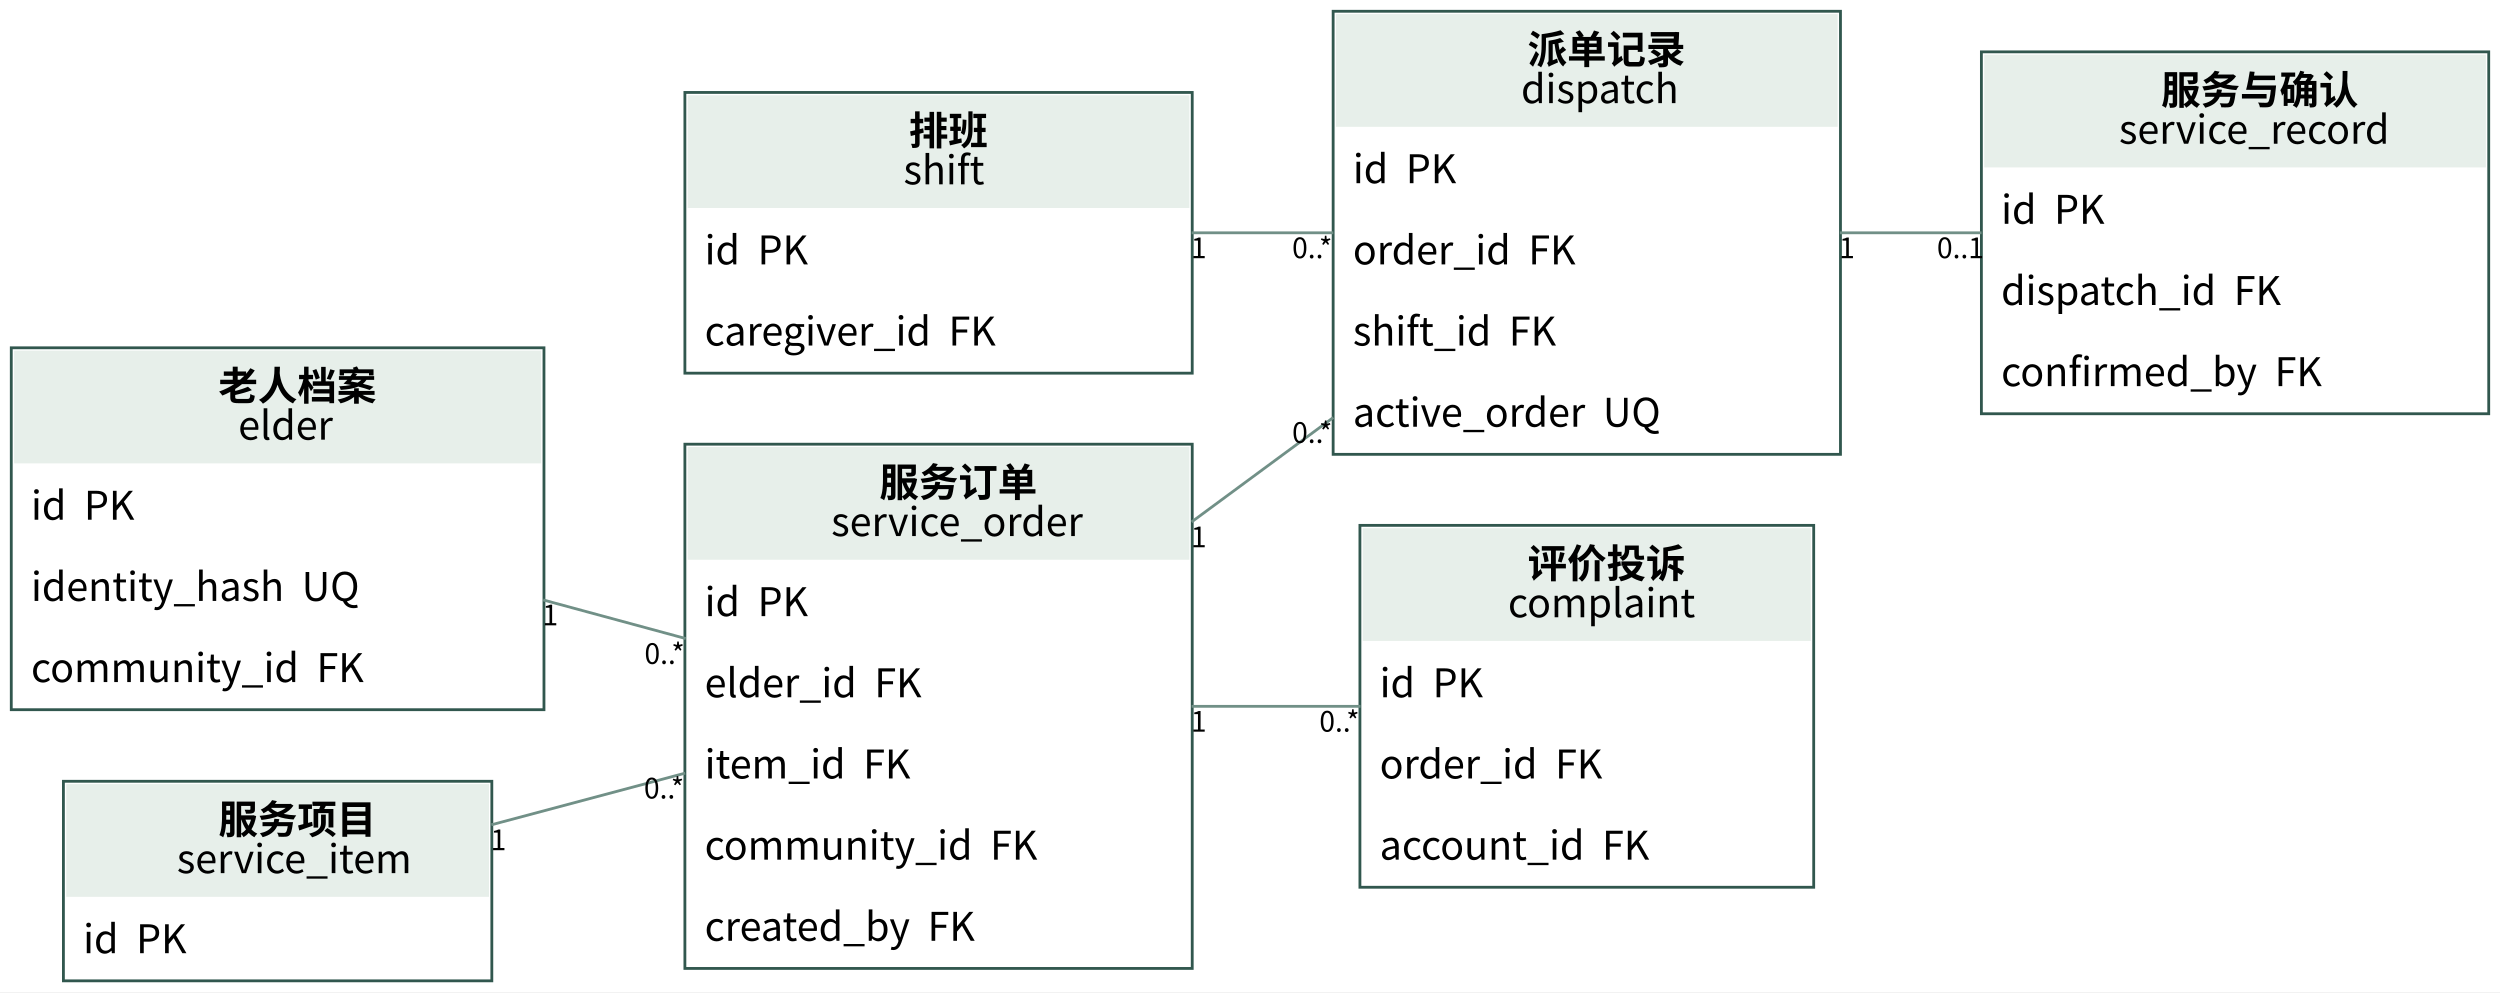
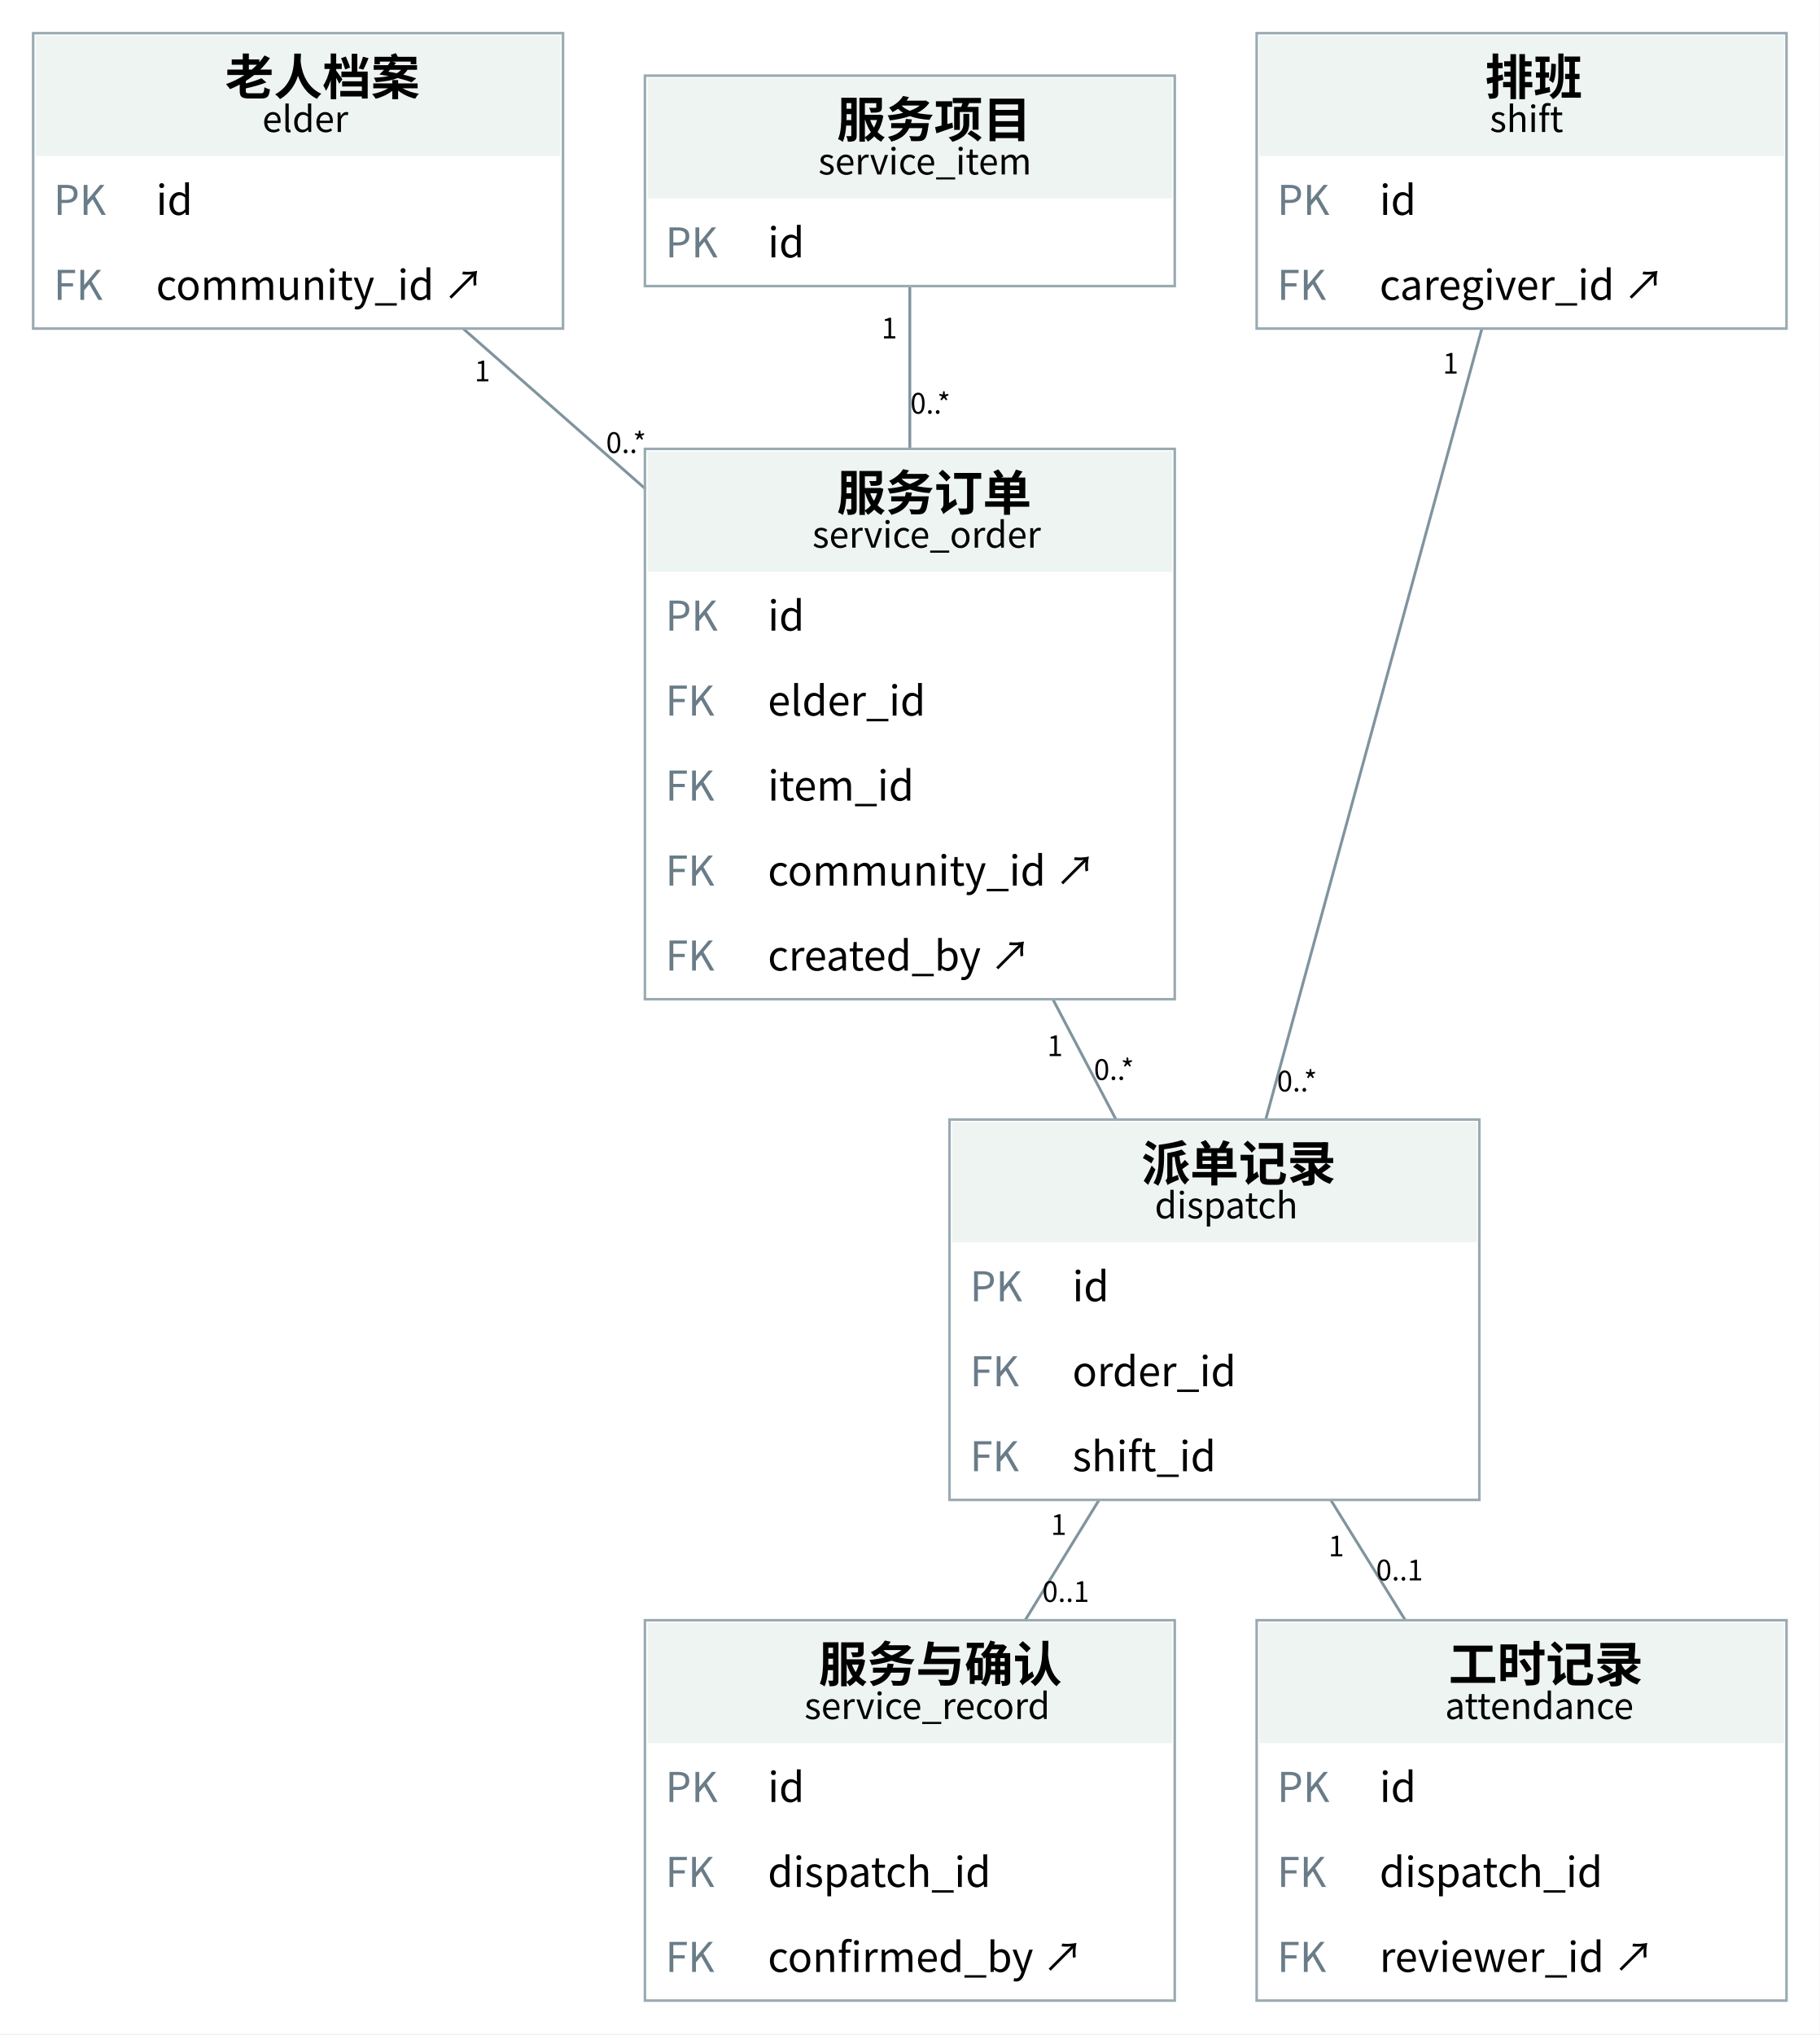
- <svg xmlns="http://www.w3.org/2000/svg" width="887pt" height="352pt" viewBox="0.00 0.00 887.00 352.00">
-   <g id="graph0" class="graph" transform="scale(1 1) rotate(0) translate(4 348)">
-     <polygon fill="white" stroke="none" points="-4,4 -4,-348 883,-348 883,4 -4,4" />
+ <svg xmlns="http://www.w3.org/2000/svg" width="711pt" height="795pt" viewBox="0.00 0.00 711.00 795.00">
+   <g id="graph0" class="graph" transform="scale(1 1) rotate(0) translate(12.96 781.56)">
+     <polygon fill="white" stroke="none" points="-12.96,12.96 -12.96,-781.56 697.96,-781.56 697.96,12.96 -12.96,12.96" />
+     <g id="edge4" class="edge">
+       <path fill="none" stroke="#80949e" stroke-width="1.1" d="M167.86,-653.29C189.85,-633.96 215.02,-611.82 239.28,-590.49" />
+       <text xml:space="preserve" text-anchor="middle" x="231.65" y="-604.59" font-family="Noto Sans CJK SC" font-size="11.00">0..*</text>
+       <text xml:space="preserve" text-anchor="middle" x="175.49" y="-632.59" font-family="Noto Sans CJK SC" font-size="11.00">1</text>
+     </g>
+     <g id="edge5" class="edge">
+       <path fill="none" stroke="#80949e" stroke-width="1.1" d="M342.5,-669.87C342.5,-651.52 342.5,-628.82 342.5,-606.04" />
+       <text xml:space="preserve" text-anchor="middle" x="350.53" y="-619.96" font-family="Noto Sans CJK SC" font-size="11.00">0..*</text>
+       <text xml:space="preserve" text-anchor="middle" x="334.47" y="-649.35" font-family="Noto Sans CJK SC" font-size="11.00">1</text>
+     </g>
+     <g id="edge2" class="edge">
+       <path fill="none" stroke="#80949e" stroke-width="1.1" d="M398.34,-391.27C406.74,-375.28 415.23,-359.09 423.14,-344" />
+       <text xml:space="preserve" text-anchor="middle" x="422.25" y="-359.68" font-family="Noto Sans CJK SC" font-size="11.00">0..*</text>
+       <text xml:space="preserve" text-anchor="middle" x="399.23" y="-368.99" font-family="Noto Sans CJK SC" font-size="11.00">1</text>
+     </g>
+     <g id="edge6" class="edge">
+       <path fill="none" stroke="#80949e" stroke-width="1.1" d="M416.51,-195.71C407.03,-180.29 397.03,-164.02 387.55,-148.6" />
+       <text xml:space="preserve" text-anchor="middle" x="403.41" y="-155.76" font-family="Noto Sans CJK SC" font-size="11.00">0..1</text>
+       <text xml:space="preserve" text-anchor="middle" x="400.65" y="-181.94" font-family="Noto Sans CJK SC" font-size="11.00">1</text>
+     </g>
+     <g id="edge1" class="edge">
+       <path fill="none" stroke="#80949e" stroke-width="1.1" d="M506.87,-195.71C516.42,-180.29 526.51,-164.02 536.07,-148.6" />
+       <text xml:space="preserve" text-anchor="middle" x="533.82" y="-164.16" font-family="Noto Sans CJK SC" font-size="11.00">0..1</text>
+       <text xml:space="preserve" text-anchor="middle" x="509.11" y="-173.54" font-family="Noto Sans CJK SC" font-size="11.00">1</text>
+     </g>
+     <g id="edge3" class="edge">
+       <path fill="none" stroke="#80949e" stroke-width="1.1" d="M566.06,-653.41C544.47,-574.44 505.26,-430.99 481.48,-343.98" />
+       <text xml:space="preserve" text-anchor="middle" x="493.76" y="-355.17" font-family="Noto Sans CJK SC" font-size="11.00">0..*</text>
+       <text xml:space="preserve" text-anchor="middle" x="553.77" y="-635.61" font-family="Noto Sans CJK SC" font-size="11.00">1</text>
+     </g>
    <g id="node1" class="node">
-       <polygon fill="#e7efea" stroke="none" points="1,-183.6 1,-223.6 188,-223.6 188,-183.6 1,-183.6" />
-       <text xml:space="preserve" text-anchor="start" x="73.5" y="-206" font-family="Noto Sans CJK SC" font-weight="bold" font-size="14.00">老人档案</text>
-       <text xml:space="preserve" text-anchor="start" x="80.51" y="-192" font-family="Noto Sans CJK SC" font-size="14.00">elder</text>
-       <text xml:space="preserve" text-anchor="start" x="7" y="-163.6" font-family="Noto Sans CJK SC" font-size="14.00">id  PK</text>
-       <text xml:space="preserve" text-anchor="start" x="7" y="-134.8" font-family="Noto Sans CJK SC" font-size="14.00">identity_hash  UQ</text>
-       <text xml:space="preserve" text-anchor="start" x="7" y="-106" font-family="Noto Sans CJK SC" font-size="14.00">community_id  FK</text>
-       <polygon fill="none" stroke="#31574e" points="0,-96.2 0,-224.6 189,-224.6 189,-96.2 0,-96.2" />
+       <polygon fill="#edf4f1" stroke="none" points="1,-720.6 1,-767.6 206,-767.6 206,-720.6 1,-720.6" />
+       <text xml:space="preserve" text-anchor="start" x="75" y="-744.5" font-family="Noto Sans CJK SC" font-weight="bold" font-size="19.00">老人档案</text>
+       <text xml:space="preserve" text-anchor="start" x="89.51" y="-730" font-family="Noto Sans CJK SC" font-size="14.00">elder</text>
+       <text xml:space="preserve" text-anchor="start" x="8" y="-697.6" font-family="Noto Sans CJK SC" font-size="16.00" fill="#697c88">PK</text>
+       <text xml:space="preserve" text-anchor="start" x="48" y="-697.6" font-family="Noto Sans CJK SC" font-size="16.00">id</text>
+       <text xml:space="preserve" text-anchor="start" x="8" y="-664.4" font-family="Noto Sans CJK SC" font-size="16.00" fill="#697c88">FK</text>
+       <text xml:space="preserve" text-anchor="start" x="48" y="-664.4" font-family="Noto Sans CJK SC" font-size="16.00">community_id ↗</text>
+       <polygon fill="none" stroke="#9aaab2" points="0,-653.2 0,-768.6 207,-768.6 207,-653.2 0,-653.2" />
+     </g>
+     <g id="node2" class="node">
+       <polygon fill="#edf4f1" stroke="none" points="240,-704 240,-751 445,-751 445,-704 240,-704" />
+       <text xml:space="preserve" text-anchor="start" x="314" y="-727.9" font-family="Noto Sans CJK SC" font-weight="bold" font-size="19.00">服务项目</text>
+       <text xml:space="preserve" text-anchor="start" x="306.74" y="-713.4" font-family="Noto Sans CJK SC" font-size="14.00">service_item</text>
+       <text xml:space="preserve" text-anchor="start" x="247" y="-681" font-family="Noto Sans CJK SC" font-size="16.00" fill="#697c88">PK</text>
+       <text xml:space="preserve" text-anchor="start" x="287" y="-681" font-family="Noto Sans CJK SC" font-size="16.00">id</text>
+       <polygon fill="none" stroke="#9aaab2" points="239,-669.8 239,-752 446,-752 446,-669.8 239,-669.8" />
    </g>
    <g id="node3" class="node">
-       <polygon fill="#e7efea" stroke="none" points="240,-149.4 240,-189.4 418,-189.4 418,-149.4 240,-149.4" />
-       <text xml:space="preserve" text-anchor="start" x="308" y="-171.8" font-family="Noto Sans CJK SC" font-weight="bold" font-size="14.00">服务订单</text>
-       <text xml:space="preserve" text-anchor="start" x="290.91" y="-157.8" font-family="Noto Sans CJK SC" font-size="14.00">service_order</text>
-       <text xml:space="preserve" text-anchor="start" x="246" y="-129.4" font-family="Noto Sans CJK SC" font-size="14.00">id  PK</text>
-       <text xml:space="preserve" text-anchor="start" x="246" y="-100.6" font-family="Noto Sans CJK SC" font-size="14.00">elder_id  FK</text>
-       <text xml:space="preserve" text-anchor="start" x="246" y="-71.8" font-family="Noto Sans CJK SC" font-size="14.00">item_id  FK</text>
-       <text xml:space="preserve" text-anchor="start" x="246" y="-43" font-family="Noto Sans CJK SC" font-size="14.00">community_id  FK</text>
-       <text xml:space="preserve" text-anchor="start" x="246" y="-14.2" font-family="Noto Sans CJK SC" font-size="14.00">created_by  FK</text>
-       <polygon fill="none" stroke="#31574e" points="239,-4.4 239,-190.4 419,-190.4 419,-4.4 239,-4.4" />
-     </g>
-     <g id="edge4" class="edge">
-       <path fill="none" stroke="#719087" d="M188.73,-135.14C205.4,-130.62 222.74,-125.92 239.28,-121.44" />
-       <text xml:space="preserve" text-anchor="middle" x="231.78" y="-112.44" font-family="Noto Sans CJK SC" font-size="10.00">0..*</text>
-       <text xml:space="preserve" text-anchor="middle" x="191.23" y="-126.14" font-family="Noto Sans CJK SC" font-size="10.00">1</text>
-     </g>
-     <g id="node2" class="node">
-       <polygon fill="#e7efea" stroke="none" points="19.5,-29.8 19.5,-69.8 169.5,-69.8 169.5,-29.8 19.5,-29.8" />
-       <text xml:space="preserve" text-anchor="start" x="73.5" y="-52.2" font-family="Noto Sans CJK SC" font-weight="bold" font-size="14.00">服务项目</text>
-       <text xml:space="preserve" text-anchor="start" x="58.74" y="-38.2" font-family="Noto Sans CJK SC" font-size="14.00">service_item</text>
-       <text xml:space="preserve" text-anchor="start" x="25.5" y="-9.8" font-family="Noto Sans CJK SC" font-size="14.00">id  PK</text>
-       <polygon fill="none" stroke="#31574e" points="18.5,0 18.5,-70.8 170.5,-70.8 170.5,0 18.5,0" />
-     </g>
-     <g id="edge5" class="edge">
-       <path fill="none" stroke="#719087" d="M170.34,-55.36C192.25,-61.2 216.41,-67.64 239.09,-73.69" />
-       <text xml:space="preserve" text-anchor="middle" x="231.59" y="-64.69" font-family="Noto Sans CJK SC" font-size="10.00">0..*</text>
-       <text xml:space="preserve" text-anchor="middle" x="172.84" y="-46.36" font-family="Noto Sans CJK SC" font-size="10.00">1</text>
+       <polygon fill="#edf4f1" stroke="none" points="240,-558.2 240,-605.2 445,-605.2 445,-558.2 240,-558.2" />
+       <text xml:space="preserve" text-anchor="start" x="314" y="-582.1" font-family="Noto Sans CJK SC" font-weight="bold" font-size="19.00">服务订单</text>
+       <text xml:space="preserve" text-anchor="start" x="304.41" y="-567.6" font-family="Noto Sans CJK SC" font-size="14.00">service_order</text>
+       <text xml:space="preserve" text-anchor="start" x="247" y="-535.2" font-family="Noto Sans CJK SC" font-size="16.00" fill="#697c88">PK</text>
+       <text xml:space="preserve" text-anchor="start" x="287" y="-535.2" font-family="Noto Sans CJK SC" font-size="16.00">id</text>
+       <text xml:space="preserve" text-anchor="start" x="247" y="-502" font-family="Noto Sans CJK SC" font-size="16.00" fill="#697c88">FK</text>
+       <text xml:space="preserve" text-anchor="start" x="287" y="-502" font-family="Noto Sans CJK SC" font-size="16.00">elder_id</text>
+       <text xml:space="preserve" text-anchor="start" x="247" y="-468.8" font-family="Noto Sans CJK SC" font-size="16.00" fill="#697c88">FK</text>
+       <text xml:space="preserve" text-anchor="start" x="287" y="-468.8" font-family="Noto Sans CJK SC" font-size="16.00">item_id</text>
+       <text xml:space="preserve" text-anchor="start" x="247" y="-435.6" font-family="Noto Sans CJK SC" font-size="16.00" fill="#697c88">FK</text>
+       <text xml:space="preserve" text-anchor="start" x="287" y="-435.6" font-family="Noto Sans CJK SC" font-size="16.00">community_id ↗</text>
+       <text xml:space="preserve" text-anchor="start" x="247" y="-402.4" font-family="Noto Sans CJK SC" font-size="16.00" fill="#697c88">FK</text>
+       <text xml:space="preserve" text-anchor="start" x="287" y="-402.4" font-family="Noto Sans CJK SC" font-size="16.00">created_by ↗</text>
+       <polygon fill="none" stroke="#9aaab2" points="239,-391.2 239,-606.2 446,-606.2 446,-391.2 239,-391.2" />
    </g>
    <g id="node4" class="node">
-       <polygon fill="#e7efea" stroke="none" points="470,-303 470,-343 648,-343 648,-303 470,-303" />
-       <text xml:space="preserve" text-anchor="start" x="538" y="-325.4" font-family="Noto Sans CJK SC" font-weight="bold" font-size="14.00">派单记录</text>
-       <text xml:space="preserve" text-anchor="start" x="535.67" y="-311.4" font-family="Noto Sans CJK SC" font-size="14.00">dispatch</text>
-       <text xml:space="preserve" text-anchor="start" x="476" y="-283" font-family="Noto Sans CJK SC" font-size="14.00">id  PK</text>
-       <text xml:space="preserve" text-anchor="start" x="476" y="-254.2" font-family="Noto Sans CJK SC" font-size="14.00">order_id  FK</text>
-       <text xml:space="preserve" text-anchor="start" x="476" y="-225.4" font-family="Noto Sans CJK SC" font-size="14.00">shift_id  FK</text>
-       <text xml:space="preserve" text-anchor="start" x="476" y="-196.6" font-family="Noto Sans CJK SC" font-size="14.00">active_order  UQ</text>
-       <polygon fill="none" stroke="#31574e" points="469,-186.8 469,-344 649,-344 649,-186.8 469,-186.8" />
+       <polygon fill="#edf4f1" stroke="none" points="359,-296.2 359,-343.2 564,-343.2 564,-296.2 359,-296.2" />
+       <text xml:space="preserve" text-anchor="start" x="433" y="-320.1" font-family="Noto Sans CJK SC" font-weight="bold" font-size="19.00">派单记录</text>
+       <text xml:space="preserve" text-anchor="start" x="438.17" y="-305.6" font-family="Noto Sans CJK SC" font-size="14.00">dispatch</text>
+       <text xml:space="preserve" text-anchor="start" x="366" y="-273.2" font-family="Noto Sans CJK SC" font-size="16.00" fill="#697c88">PK</text>
+       <text xml:space="preserve" text-anchor="start" x="406" y="-273.2" font-family="Noto Sans CJK SC" font-size="16.00">id</text>
+       <text xml:space="preserve" text-anchor="start" x="366" y="-240" font-family="Noto Sans CJK SC" font-size="16.00" fill="#697c88">FK</text>
+       <text xml:space="preserve" text-anchor="start" x="406" y="-240" font-family="Noto Sans CJK SC" font-size="16.00">order_id</text>
+       <text xml:space="preserve" text-anchor="start" x="366" y="-206.8" font-family="Noto Sans CJK SC" font-size="16.00" fill="#697c88">FK</text>
+       <text xml:space="preserve" text-anchor="start" x="406" y="-206.8" font-family="Noto Sans CJK SC" font-size="16.00">shift_id</text>
+       <polygon fill="none" stroke="#9aaab2" points="358,-195.6 358,-344.2 565,-344.2 565,-195.6 358,-195.6" />
    </g>
-     <g id="edge2" class="edge">
-       <path fill="none" stroke="#719087" d="M418.8,-162.83C435.31,-175 452.55,-187.7 469.06,-199.87" />
-       <text xml:space="preserve" text-anchor="middle" x="461.56" y="-190.87" font-family="Noto Sans CJK SC" font-size="10.00">0..*</text>
-       <text xml:space="preserve" text-anchor="middle" x="421.3" y="-153.83" font-family="Noto Sans CJK SC" font-size="10.00">1</text>
+     <g id="node5" class="node">
+       <polygon fill="#edf4f1" stroke="none" points="240,-100.6 240,-147.6 445,-147.6 445,-100.6 240,-100.6" />
+       <text xml:space="preserve" text-anchor="start" x="306.88" y="-124.5" font-family="Noto Sans CJK SC" font-weight="bold" font-size="19.00">服务与确认</text>
+       <text xml:space="preserve" text-anchor="start" x="301.3" y="-110" font-family="Noto Sans CJK SC" font-size="14.00">service_record</text>
+       <text xml:space="preserve" text-anchor="start" x="247" y="-77.6" font-family="Noto Sans CJK SC" font-size="16.00" fill="#697c88">PK</text>
+       <text xml:space="preserve" text-anchor="start" x="287" y="-77.6" font-family="Noto Sans CJK SC" font-size="16.00">id</text>
+       <text xml:space="preserve" text-anchor="start" x="247" y="-44.4" font-family="Noto Sans CJK SC" font-size="16.00" fill="#697c88">FK</text>
+       <text xml:space="preserve" text-anchor="start" x="287" y="-44.4" font-family="Noto Sans CJK SC" font-size="16.00">dispatch_id</text>
+       <text xml:space="preserve" text-anchor="start" x="247" y="-11.2" font-family="Noto Sans CJK SC" font-size="16.00" fill="#697c88">FK</text>
+       <text xml:space="preserve" text-anchor="start" x="287" y="-11.2" font-family="Noto Sans CJK SC" font-size="16.00">confirmed_by ↗</text>
+       <polygon fill="none" stroke="#9aaab2" points="239,0 239,-148.6 446,-148.6 446,0 239,0" />
    </g>
    <g id="node6" class="node">
-       <polygon fill="#e7efea" stroke="none" points="479.5,-120.6 479.5,-160.6 638.5,-160.6 638.5,-120.6 479.5,-120.6" />
-       <text xml:space="preserve" text-anchor="start" x="538" y="-143" font-family="Noto Sans CJK SC" font-weight="bold" font-size="14.00">评价投诉</text>
-       <text xml:space="preserve" text-anchor="start" x="531.01" y="-129" font-family="Noto Sans CJK SC" font-size="14.00">complaint</text>
-       <text xml:space="preserve" text-anchor="start" x="485.5" y="-100.6" font-family="Noto Sans CJK SC" font-size="14.00">id  PK</text>
-       <text xml:space="preserve" text-anchor="start" x="485.5" y="-71.8" font-family="Noto Sans CJK SC" font-size="14.00">order_id  FK</text>
-       <text xml:space="preserve" text-anchor="start" x="485.5" y="-43" font-family="Noto Sans CJK SC" font-size="14.00">account_id  FK</text>
-       <polygon fill="none" stroke="#31574e" points="478.5,-33.2 478.5,-161.6 639.5,-161.6 639.5,-33.2 478.5,-33.2" />
-     </g>
-     <g id="edge1" class="edge">
-       <path fill="none" stroke="#719087" d="M418.8,-97.4C438.56,-97.4 459.38,-97.4 478.72,-97.4" />
-       <text xml:space="preserve" text-anchor="middle" x="471.22" y="-88.4" font-family="Noto Sans CJK SC" font-size="10.00">0..*</text>
-       <text xml:space="preserve" text-anchor="middle" x="421.3" y="-88.4" font-family="Noto Sans CJK SC" font-size="10.00">1</text>
-     </g>
-     <g id="node5" class="node">
-       <polygon fill="#e7efea" stroke="none" points="700,-288.6 700,-328.6 878,-328.6 878,-288.6 700,-288.6" />
-       <text xml:space="preserve" text-anchor="start" x="762.75" y="-311" font-family="Noto Sans CJK SC" font-weight="bold" font-size="14.00">服务与确认</text>
-       <text xml:space="preserve" text-anchor="start" x="747.8" y="-297" font-family="Noto Sans CJK SC" font-size="14.00">service_record</text>
-       <text xml:space="preserve" text-anchor="start" x="706" y="-268.6" font-family="Noto Sans CJK SC" font-size="14.00">id  PK</text>
-       <text xml:space="preserve" text-anchor="start" x="706" y="-239.8" font-family="Noto Sans CJK SC" font-size="14.00">dispatch_id  FK</text>
-       <text xml:space="preserve" text-anchor="start" x="706" y="-211" font-family="Noto Sans CJK SC" font-size="14.00">confirmed_by  FK</text>
-       <polygon fill="none" stroke="#31574e" points="699,-201.2 699,-329.6 879,-329.6 879,-201.2 699,-201.2" />
-     </g>
-     <g id="edge6" class="edge">
-       <path fill="none" stroke="#719087" d="M648.8,-265.4C665.31,-265.4 682.55,-265.4 699.06,-265.4" />
-       <text xml:space="preserve" text-anchor="middle" x="691.56" y="-256.4" font-family="Noto Sans CJK SC" font-size="10.00">0..1</text>
-       <text xml:space="preserve" text-anchor="middle" x="651.3" y="-256.4" font-family="Noto Sans CJK SC" font-size="10.00">1</text>
+       <polygon fill="#edf4f1" stroke="none" points="479,-100.6 479,-147.6 684,-147.6 684,-100.6 479,-100.6" />
+       <text xml:space="preserve" text-anchor="start" x="553" y="-124.5" font-family="Noto Sans CJK SC" font-weight="bold" font-size="19.00">工时记录</text>
+       <text xml:space="preserve" text-anchor="start" x="551.58" y="-110" font-family="Noto Sans CJK SC" font-size="14.00">attendance</text>
+       <text xml:space="preserve" text-anchor="start" x="486" y="-77.6" font-family="Noto Sans CJK SC" font-size="16.00" fill="#697c88">PK</text>
+       <text xml:space="preserve" text-anchor="start" x="526" y="-77.6" font-family="Noto Sans CJK SC" font-size="16.00">id</text>
+       <text xml:space="preserve" text-anchor="start" x="486" y="-44.4" font-family="Noto Sans CJK SC" font-size="16.00" fill="#697c88">FK</text>
+       <text xml:space="preserve" text-anchor="start" x="526" y="-44.4" font-family="Noto Sans CJK SC" font-size="16.00">dispatch_id</text>
+       <text xml:space="preserve" text-anchor="start" x="486" y="-11.2" font-family="Noto Sans CJK SC" font-size="16.00" fill="#697c88">FK</text>
+       <text xml:space="preserve" text-anchor="start" x="526" y="-11.2" font-family="Noto Sans CJK SC" font-size="16.00">reviewer_id ↗</text>
+       <polygon fill="none" stroke="#9aaab2" points="478,0 478,-148.6 685,-148.6 685,0 478,0" />
    </g>
    <g id="node7" class="node">
-       <polygon fill="#e7efea" stroke="none" points="240,-274.2 240,-314.2 418,-314.2 418,-274.2 240,-274.2" />
-       <text xml:space="preserve" text-anchor="start" x="318.5" y="-296.6" font-family="Noto Sans CJK SC" font-weight="bold" font-size="14.00">排班</text>
-       <text xml:space="preserve" text-anchor="start" x="316.56" y="-282.6" font-family="Noto Sans CJK SC" font-size="14.00">shift</text>
-       <text xml:space="preserve" text-anchor="start" x="246" y="-254.2" font-family="Noto Sans CJK SC" font-size="14.00">id  PK</text>
-       <text xml:space="preserve" text-anchor="start" x="246" y="-225.4" font-family="Noto Sans CJK SC" font-size="14.00">caregiver_id  FK</text>
-       <polygon fill="none" stroke="#31574e" points="239,-215.6 239,-315.2 419,-315.2 419,-215.6 239,-215.6" />
-     </g>
-     <g id="edge3" class="edge">
-       <path fill="none" stroke="#719087" d="M418.8,-265.4C435.31,-265.4 452.55,-265.4 469.06,-265.4" />
-       <text xml:space="preserve" text-anchor="middle" x="461.56" y="-256.4" font-family="Noto Sans CJK SC" font-size="10.00">0..*</text>
-       <text xml:space="preserve" text-anchor="middle" x="421.3" y="-256.4" font-family="Noto Sans CJK SC" font-size="10.00">1</text>
+       <polygon fill="#edf4f1" stroke="none" points="479,-720.6 479,-767.6 684,-767.6 684,-720.6 479,-720.6" />
+       <text xml:space="preserve" text-anchor="start" x="567.25" y="-744.5" font-family="Noto Sans CJK SC" font-weight="bold" font-size="19.00">排班</text>
+       <text xml:space="preserve" text-anchor="start" x="569.06" y="-730" font-family="Noto Sans CJK SC" font-size="14.00">shift</text>
+       <text xml:space="preserve" text-anchor="start" x="486" y="-697.6" font-family="Noto Sans CJK SC" font-size="16.00" fill="#697c88">PK</text>
+       <text xml:space="preserve" text-anchor="start" x="526" y="-697.6" font-family="Noto Sans CJK SC" font-size="16.00">id</text>
+       <text xml:space="preserve" text-anchor="start" x="486" y="-664.4" font-family="Noto Sans CJK SC" font-size="16.00" fill="#697c88">FK</text>
+       <text xml:space="preserve" text-anchor="start" x="526" y="-664.4" font-family="Noto Sans CJK SC" font-size="16.00">caregiver_id ↗</text>
+       <polygon fill="none" stroke="#9aaab2" points="478,-653.2 478,-768.6 685,-768.6 685,-653.2 478,-653.2" />
    </g>
  </g>
</svg>
